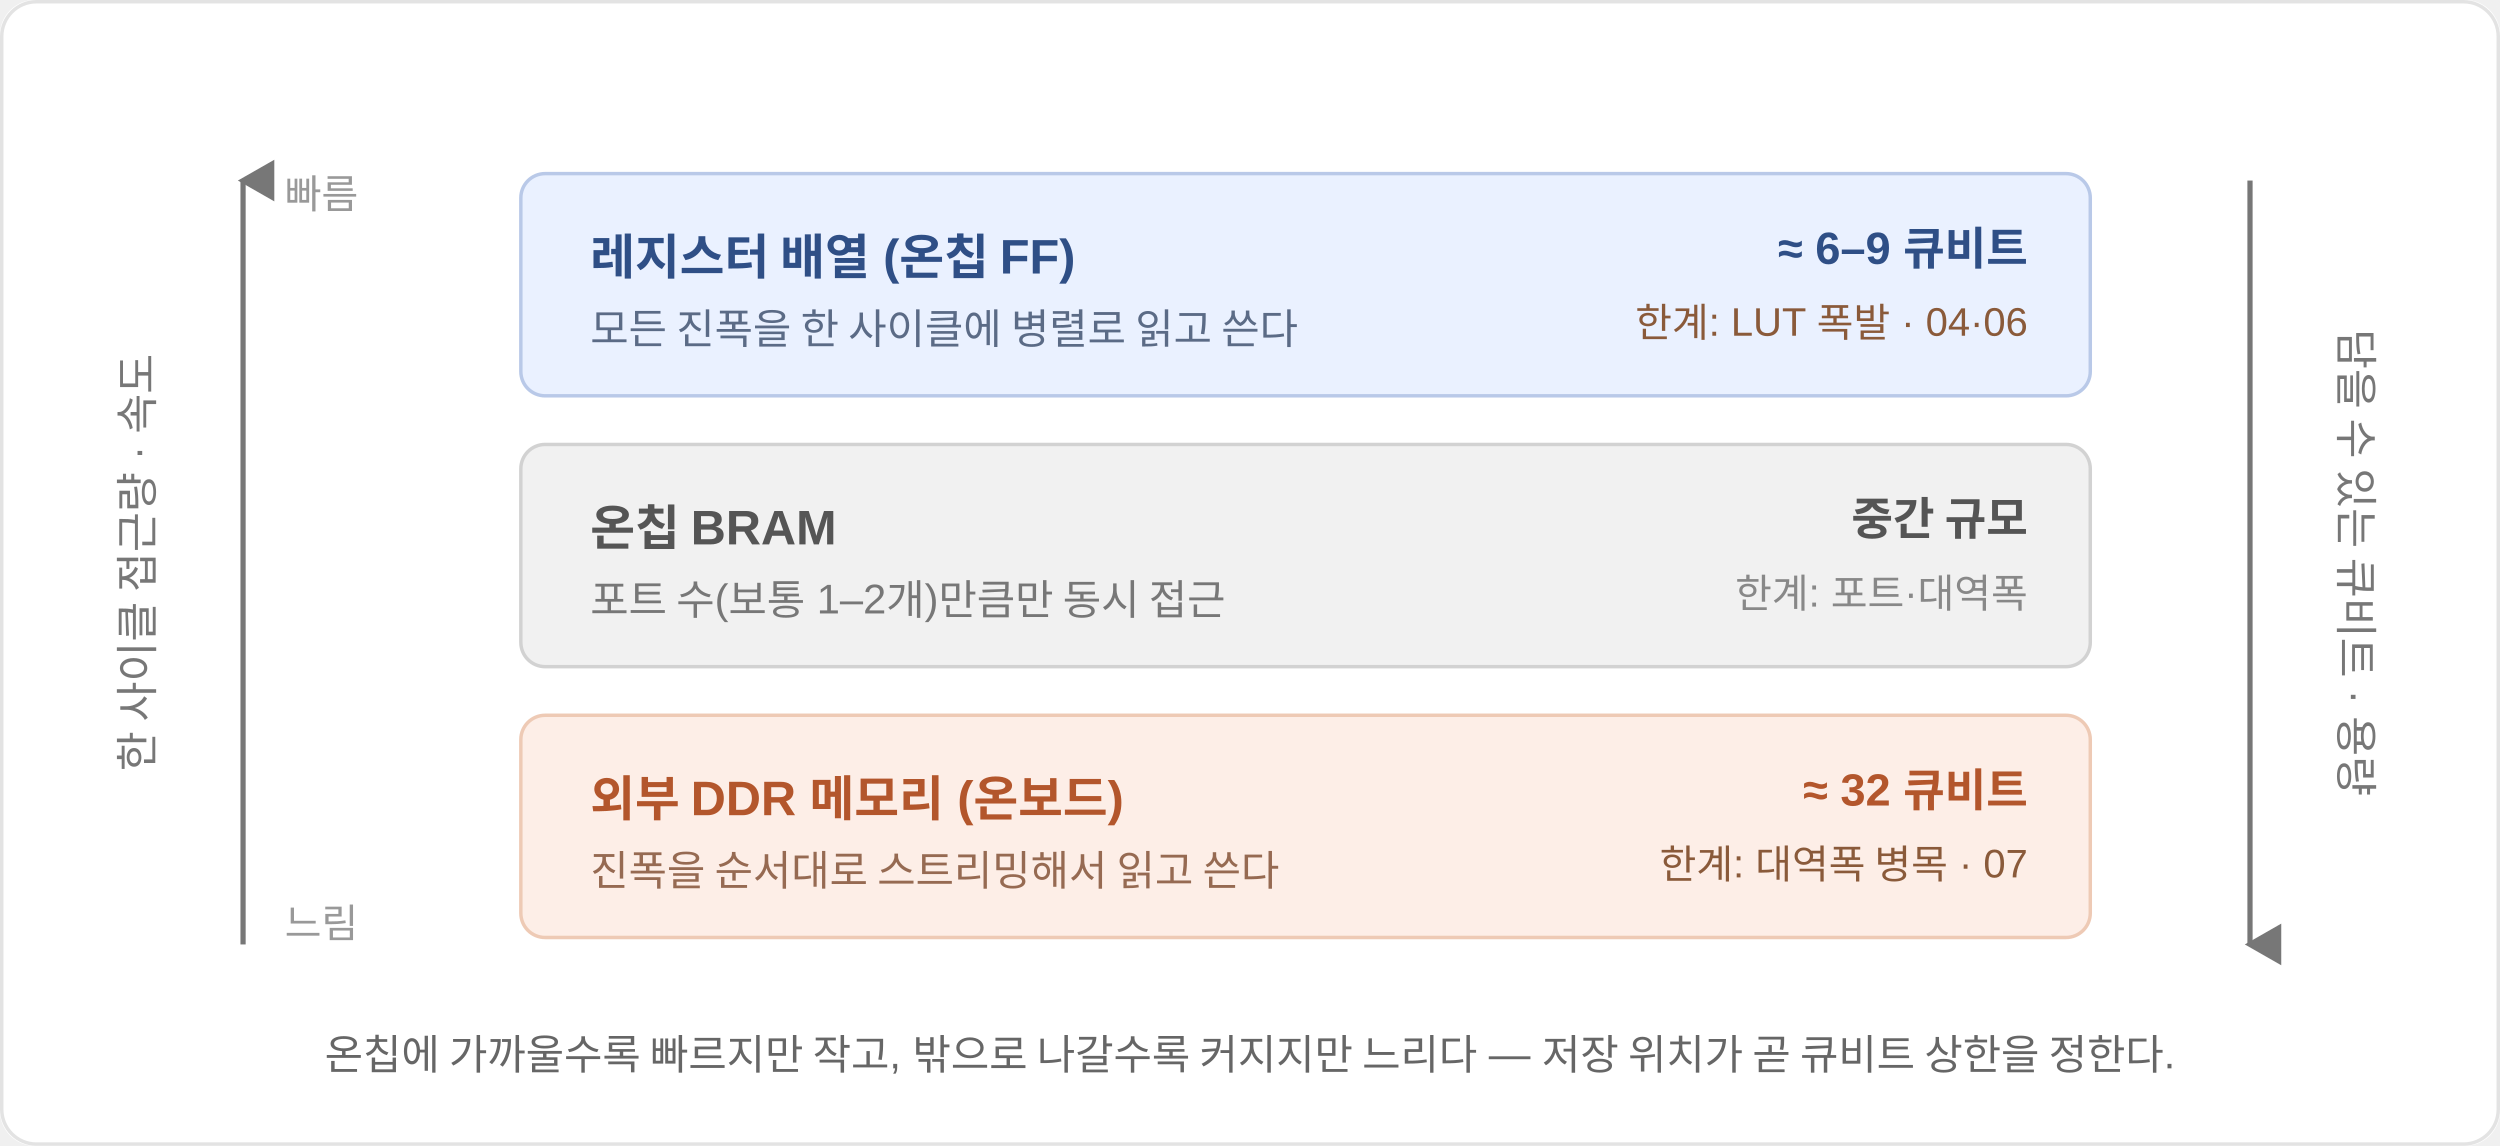
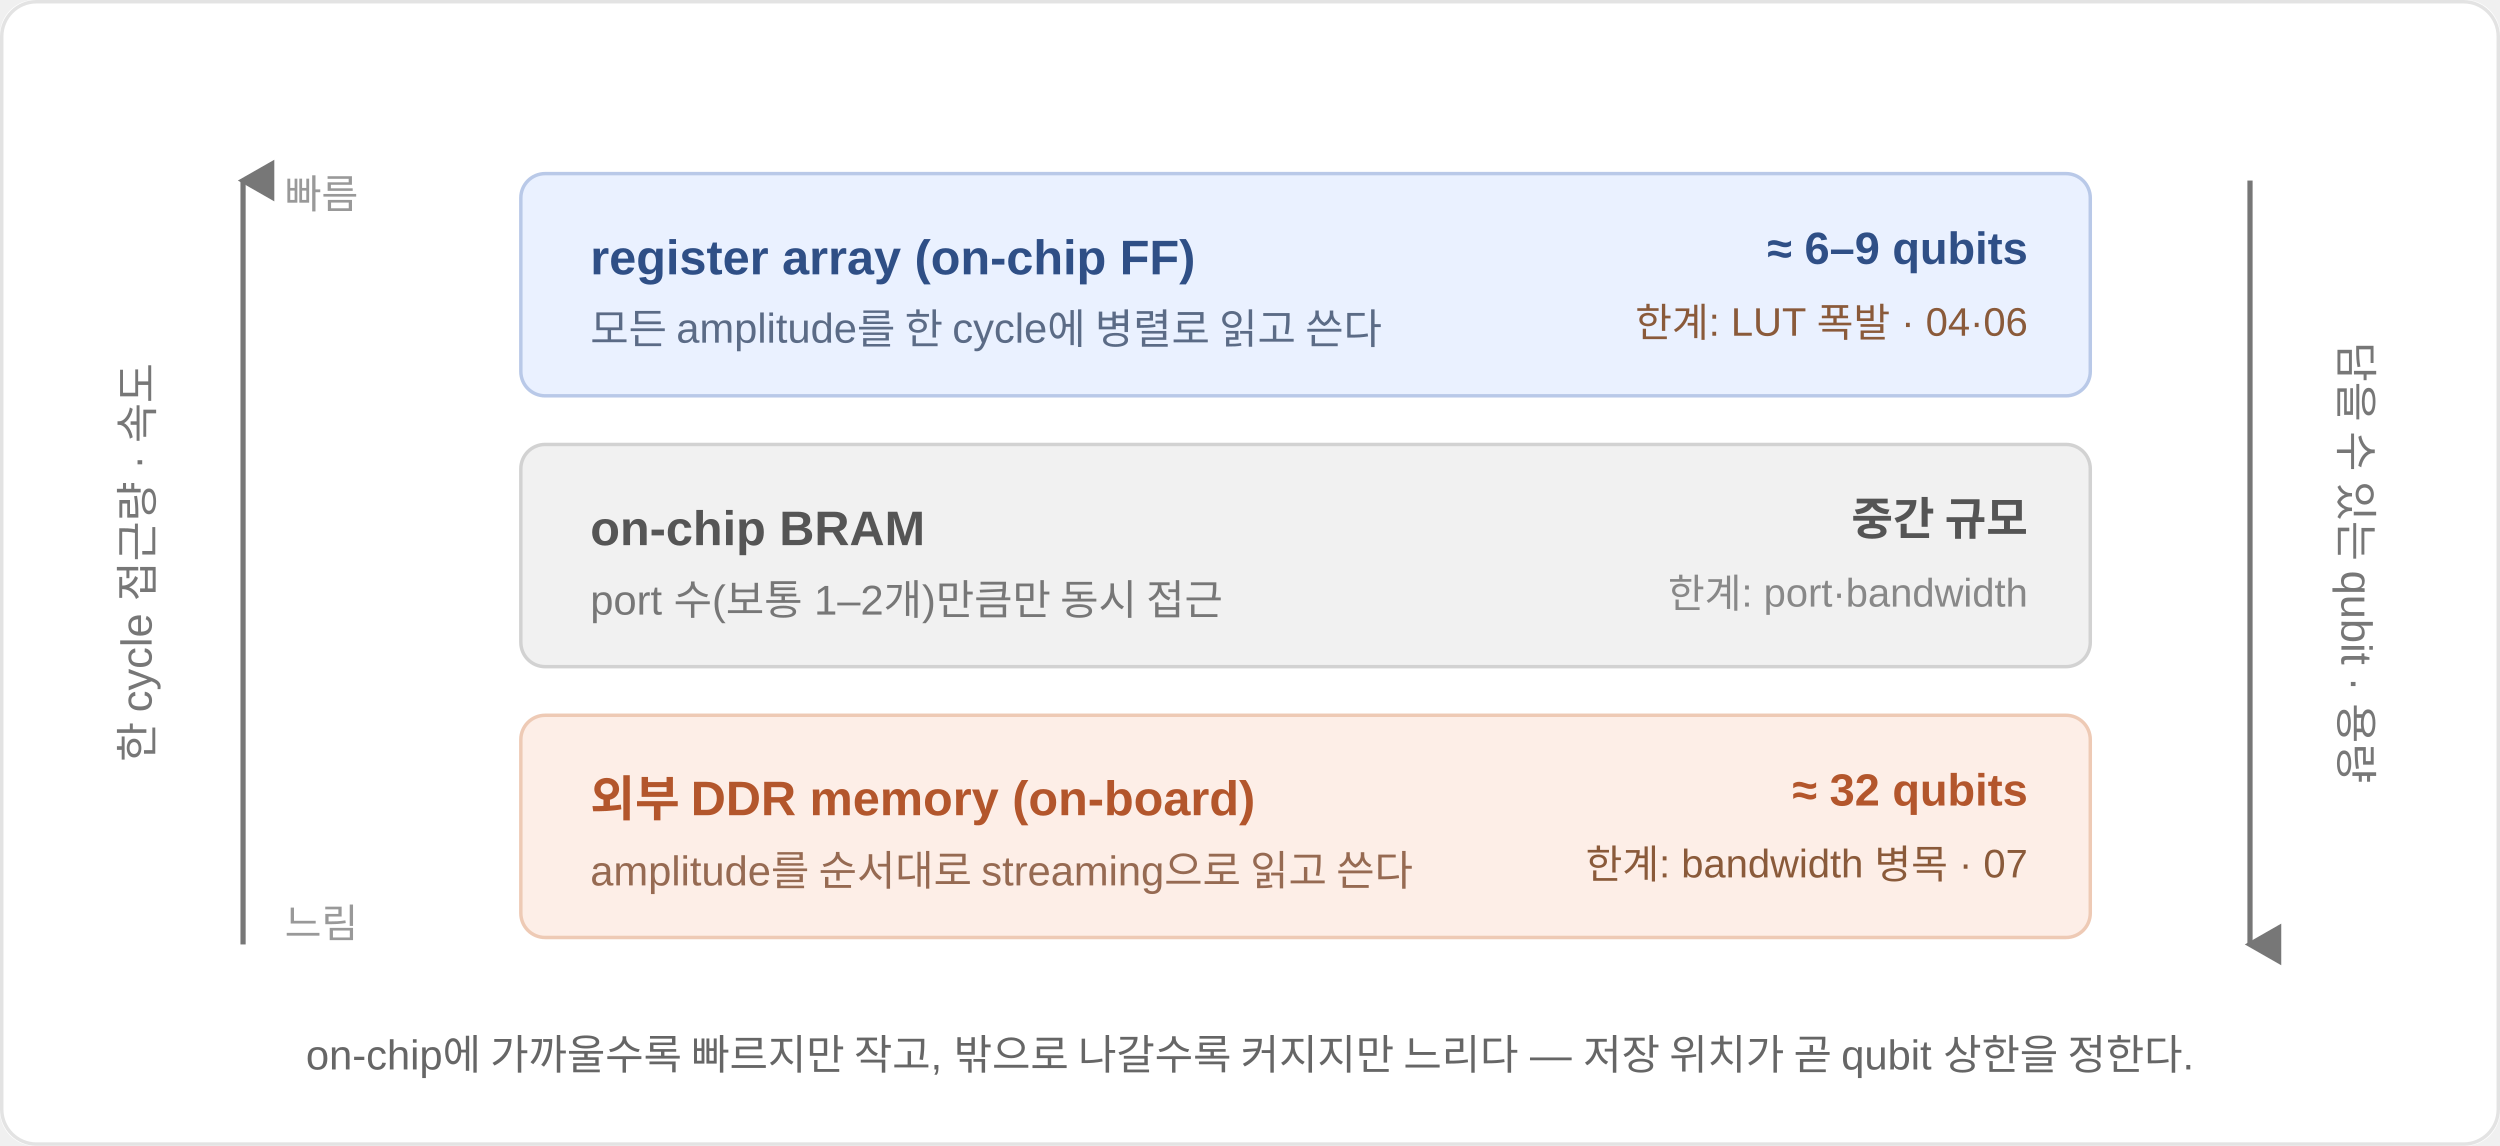
<svg xmlns="http://www.w3.org/2000/svg" viewBox="0 0 720 330" font-family="'Helvetica Neue',Arial,'Malgun Gothic','Apple SD Gothic Neo',sans-serif">
  <defs>
    <marker id="s_up" markerWidth="10" markerHeight="10" refX="4" refY="1" orient="auto">
      <path d="M0,7 L4,0 L8,7 Z" fill="#777" />
    </marker>
    <marker id="s_dn" markerWidth="10" markerHeight="10" refX="4" refY="7" orient="auto">
      <path d="M0,1 L4,8 L8,1 Z" fill="#777" />
    </marker>
  </defs>
  <rect x="0" y="0" width="720" height="330" rx="10" fill="#ffffff" />
  <rect x="0.5" y="0.5" width="719" height="329" rx="10" fill="none" stroke="#e3e3e3" />
  <line x1="70" y1="272" x2="70" y2="52" stroke="#777" stroke-width="1.5" marker-end="url(#s_up)" />
-   <text transform="rotate(-90 44 162)" x="44" y="162" font-size="12.5" fill="#777" text-anchor="middle">한 사이클 접근량 · 속도</text>
+   <text transform="rotate(-90 44 162)" x="44" y="162" font-size="12.5" fill="#777" text-anchor="middle">한 cycle 접근량 · 속도</text>
  <text x="82" y="60" font-size="11.5" fill="#999">빠름</text>
  <text x="82" y="270" font-size="11.5" fill="#999">느림</text>
  <rect x="150" y="50" width="452" height="64" rx="7" fill="#eaf1ff" stroke="#b9c9e8" />
-   <text x="170" y="79" font-size="14" font-weight="bold" fill="#2f4f86">레지스터 배열 (온칩 FF)</text>
-   <text x="170" y="99" font-size="12" fill="#5b6b86">모든 진폭을 한 사이클에 병렬로 읽고 쓴다</text>
-   <text x="584" y="76" font-size="13" font-weight="bold" fill="#2f4f86" text-anchor="end">≈ 6–9 큐비트</text>
+   <text x="170" y="79" font-size="14" font-weight="bold" fill="#2f4f86">register array (on-chip FF)</text>
+   <text x="170" y="99" font-size="12" fill="#5b6b86">모든 amplitude를 한 cycle에 병렬로 읽고 쓴다</text>
+   <text x="584" y="76" font-size="13" font-weight="bold" fill="#2f4f86" text-anchor="end">≈ 6–9 qubits</text>
  <text x="584" y="97" font-size="11.5" fill="#8a5a3a" text-anchor="end">한계: LUT 폭발 · 04·06</text>
  <rect x="150" y="128" width="452" height="64" rx="7" fill="#f1f1f1" stroke="#d2d2d2" />
-   <text x="170" y="157" font-size="14" font-weight="bold" fill="#555">온칩 BRAM</text>
-   <text x="170" y="177" font-size="12" fill="#777">포트 수(보통 1–2개)만큼만 동시 접근</text>
+   <text x="170" y="157" font-size="14" font-weight="bold" fill="#555">on-chip BRAM</text>
+   <text x="170" y="177" font-size="12" fill="#777">port 수(보통 1–2개)만큼만 동시 접근</text>
  <text x="584" y="154" font-size="13" font-weight="bold" fill="#555" text-anchor="end">중간 규모</text>
-   <text x="584" y="175" font-size="11.5" fill="#888" text-anchor="end">한계: 포트·대역폭</text>
+   <text x="584" y="175" font-size="11.5" fill="#888" text-anchor="end">한계: port·bandwidth</text>
  <rect x="150" y="206" width="452" height="64" rx="7" fill="#fdeee7" stroke="#eecab5" />
-   <text x="170" y="235" font-size="14" font-weight="bold" fill="#b3562c">외부 DDR 메모리 (온보드)</text>
-   <text x="170" y="255" font-size="12" fill="#966a52">진폭을 순서대로 스트리밍해서 읽고 쓴다</text>
-   <text x="584" y="232" font-size="13" font-weight="bold" fill="#b3562c" text-anchor="end">≈ 32 큐비트</text>
-   <text x="584" y="253" font-size="11.5" fill="#8a5a3a" text-anchor="end">한계: 대역폭 병목 · 07</text>
+   <text x="170" y="235" font-size="14" font-weight="bold" fill="#b3562c">외부 DDR memory (on-board)</text>
+   <text x="170" y="255" font-size="12" fill="#966a52">amplitude를 순서대로 streaming으로 읽고 쓴다</text>
+   <text x="584" y="232" font-size="13" font-weight="bold" fill="#b3562c" text-anchor="end">≈ 32 qubits</text>
+   <text x="584" y="253" font-size="11.5" fill="#8a5a3a" text-anchor="end">한계: bandwidth 병목 · 07</text>
  <line x1="648" y1="52" x2="648" y2="272" stroke="#777" stroke-width="1.5" marker-end="url(#s_dn)" />
-   <text transform="rotate(90 674 162)" x="674" y="162" font-size="12.5" fill="#777" text-anchor="middle">담을 수 있는 큐비트 · 용량</text>
-   <text x="360" y="308" text-anchor="middle" font-size="12" fill="#666">온칩에 가까울수록 빠르지만 작고, 밖으로 나갈수록 커지지만 느리다 — 저장 위치가 곧 큐비트 상한을 정한다.</text>
+   <text transform="rotate(90 674 162)" x="674" y="162" font-size="12.5" fill="#777" text-anchor="middle">담을 수 있는 qubit · 용량</text>
+   <text x="360" y="308" text-anchor="middle" font-size="12" fill="#666">on-chip에 가까울수록 빠르지만 작고, 밖으로 나갈수록 커지지만 느리다 — 저장 위치가 곧 qubit 상한을 정한다.</text>
</svg>
